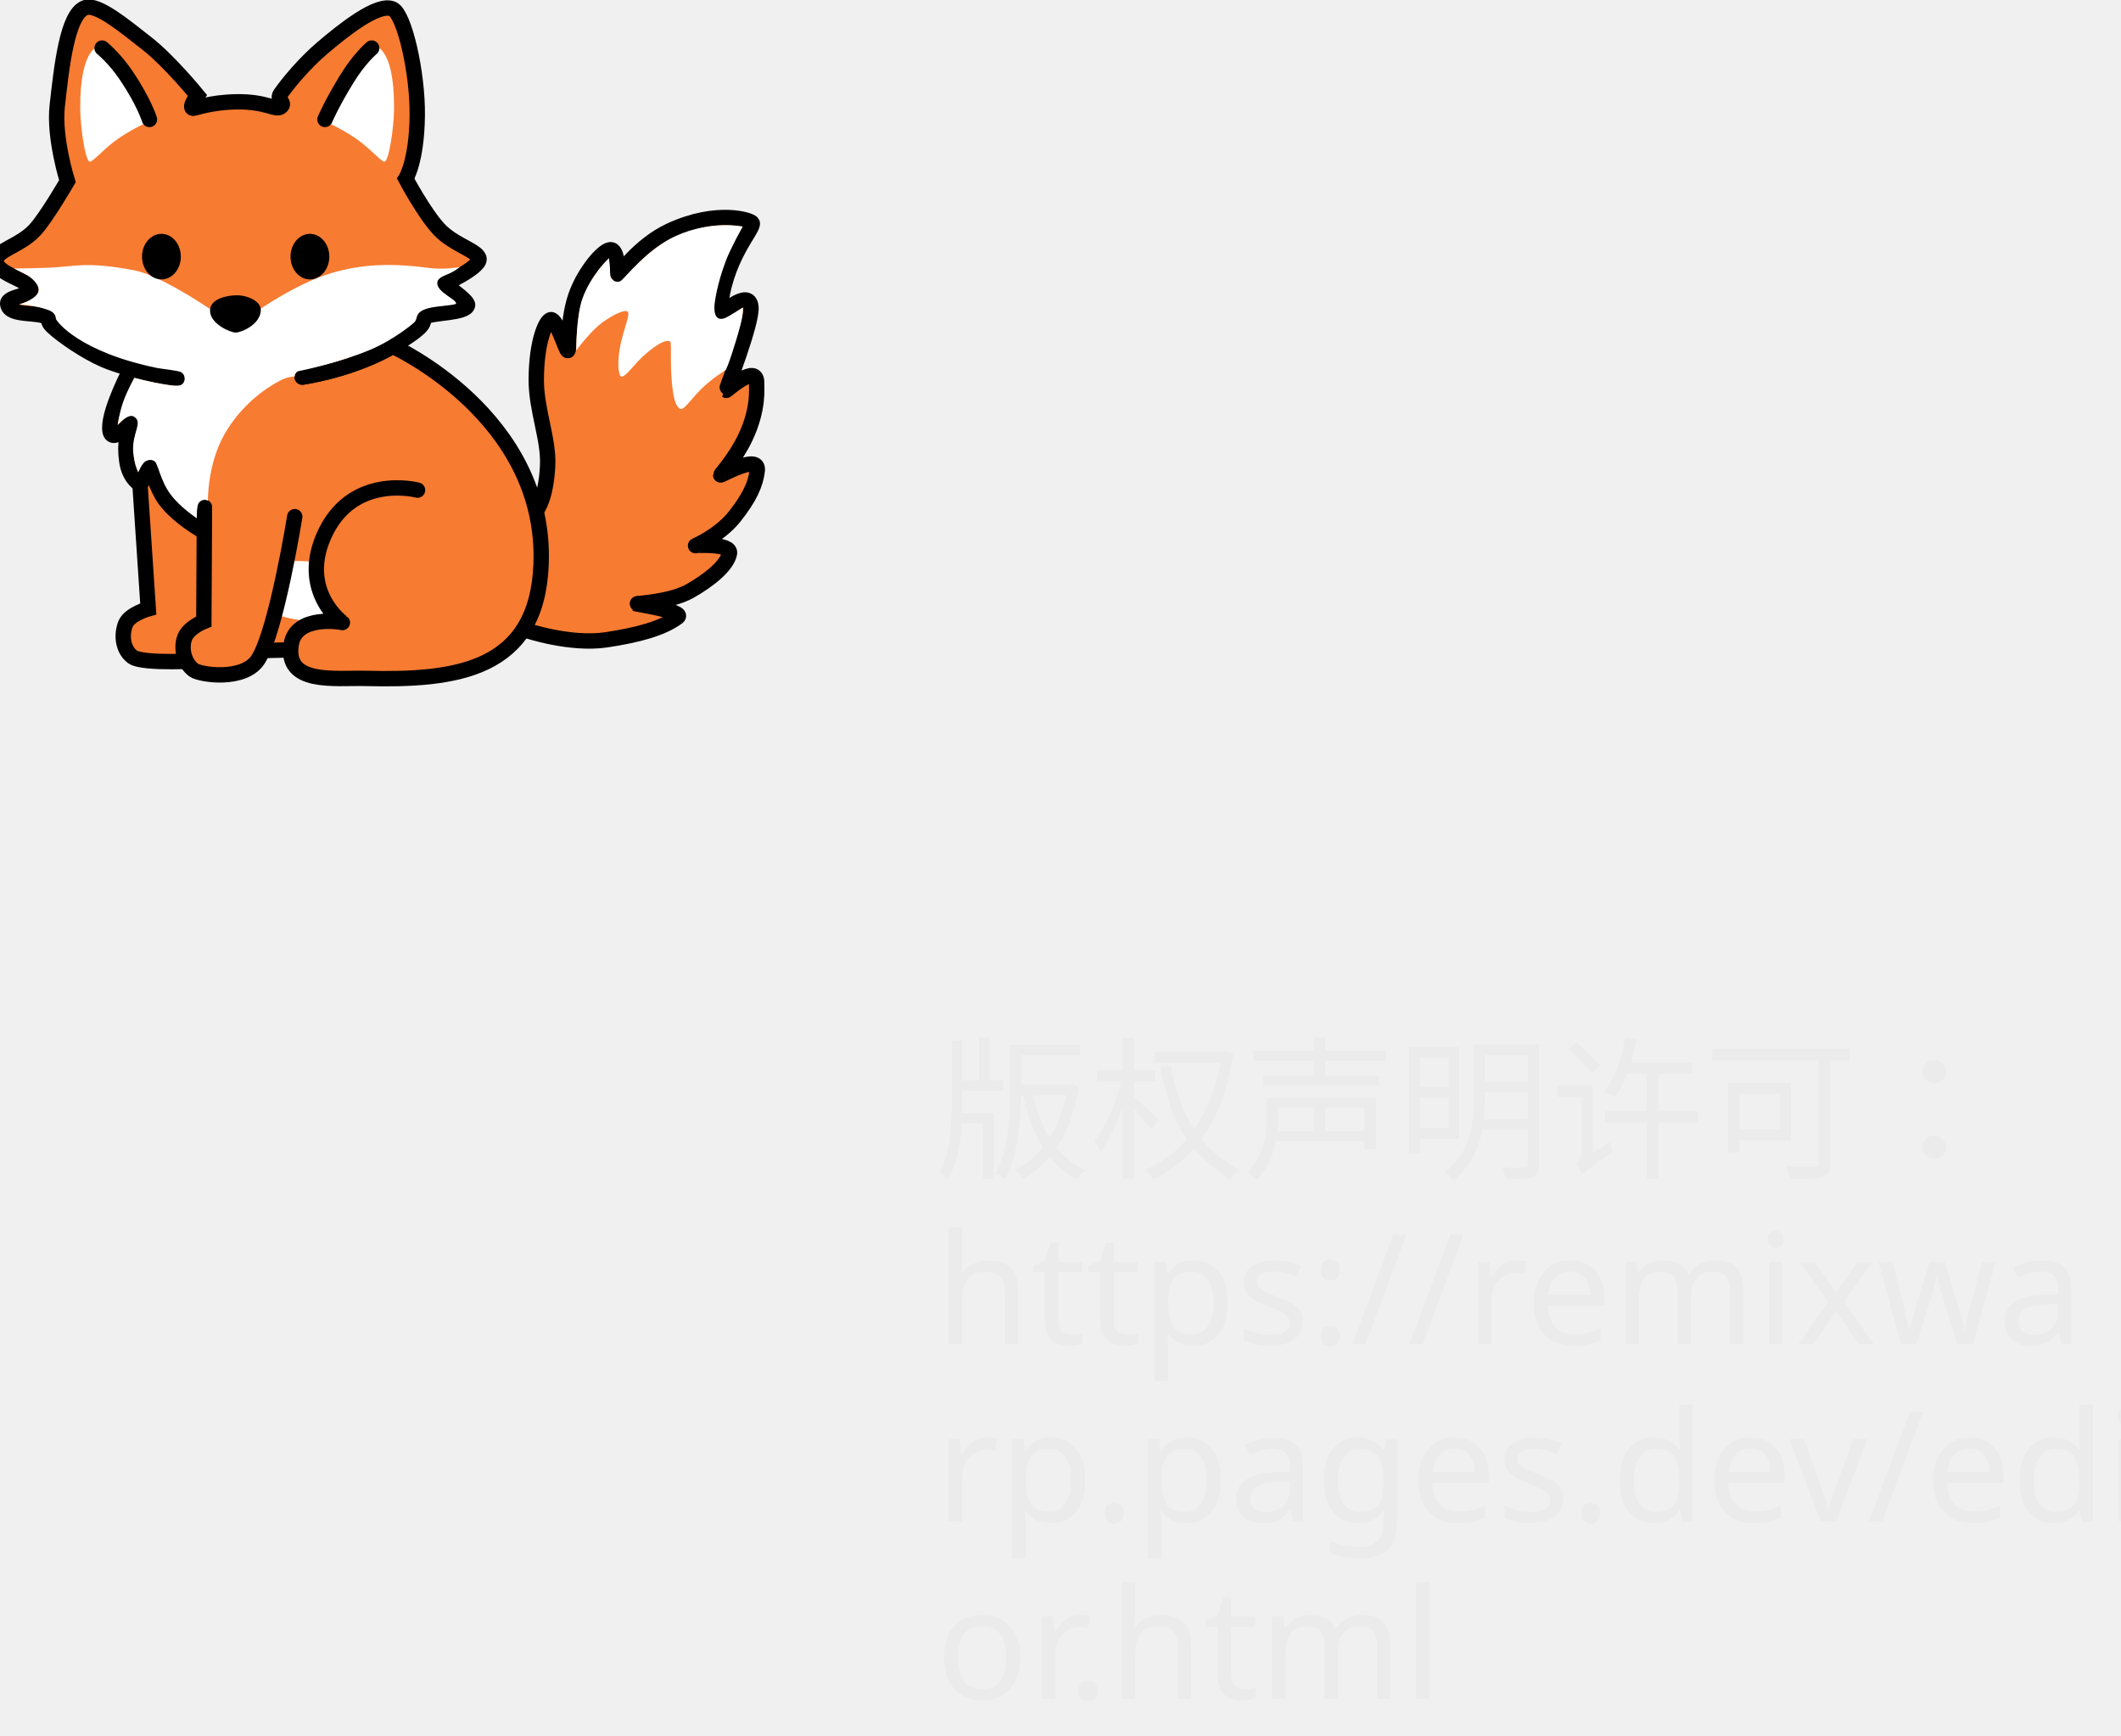
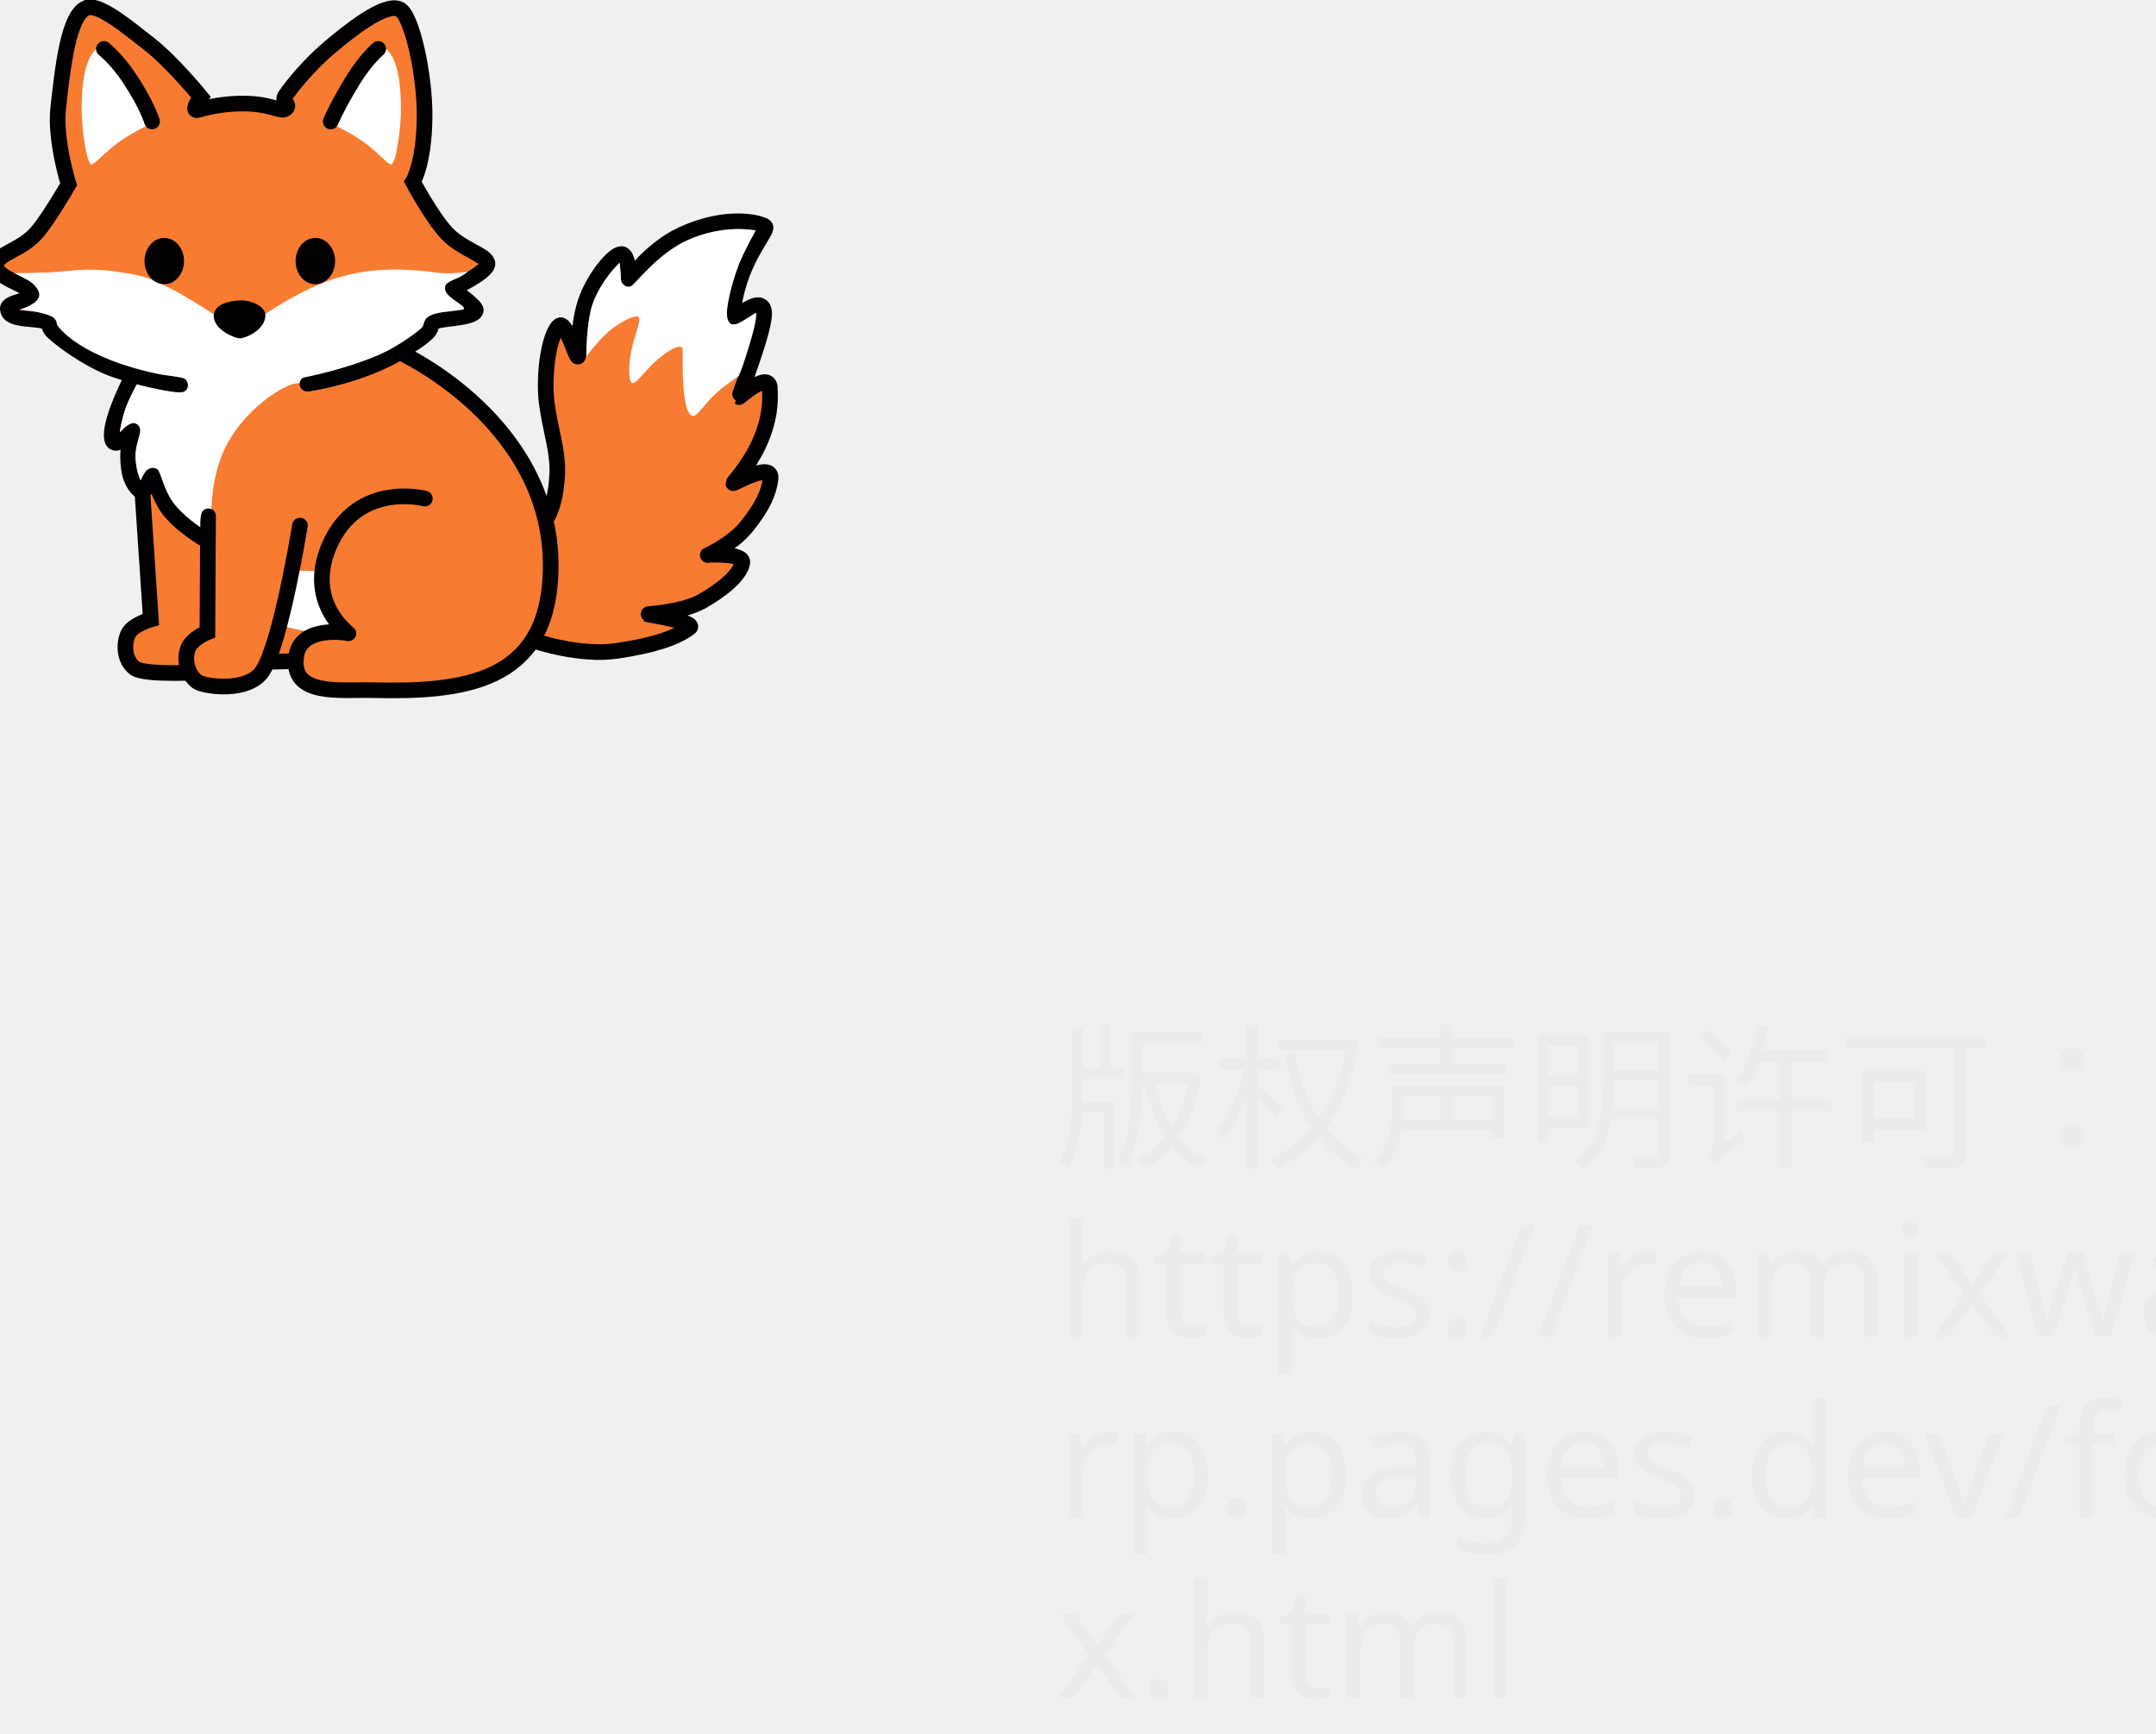
- <svg xmlns="http://www.w3.org/2000/svg" version="1.1" width="276.09" height="225.933" viewBox="0,0,276.09,225.933">
+ <svg xmlns="http://www.w3.org/2000/svg" version="1.1" width="275.804" height="221.771" viewBox="0,0,275.804,221.771">
  <g transform="translate(-190.9579,-135.3672)">
    <g stroke-miterlimit="10">
      <g>
        <path d="M260.846,201.709c0,0 1.198,-1.472 1.397,-5.753c0.161,-3.472 -1.49,-7.203 -1.479,-11.178c0.013,-5.044 1.264,-7.702 1.89,-7.808c0.759,-0.129 1.969,4.073 2.219,4.027c0.244,-0.044 -0.15,-4.202 1.233,-7.644c1.057,-2.631 3.164,-5.247 4.217,-5.472c1.172,-0.25 0.971,3.21 1.043,3.252c0.106,0.063 2.747,-3.867 6.822,-5.753c6.133,-2.839 10.523,-1.358 10.685,-0.986c0.314,0.723 -3.752,4.655 -4.192,11.589c-0.038,0.606 3.784,-3.275 4.027,-0.658c0.19,2.047 -3.264,10.81 -3.205,10.849c0.045,0.03 4.065,-3.635 3.945,-0.904c-0.022,0.499 0.34,3.257 -1.479,7.069c-1.303,2.729 -3.207,4.779 -3.205,4.849c0.002,0.122 5.027,-2.821 4.767,-0.575c-0.207,1.794 -1.022,3.555 -2.959,6c-1.937,2.445 -5.177,3.837 -5.096,3.781c0.074,-0.051 4.663,-0.315 4.438,0.986c-0.279,1.611 -2.693,3.529 -5.178,4.932c-2.485,1.403 -7.032,1.617 -6.986,1.644c0.077,0.045 6.385,1.008 5.425,1.726c-1.975,1.477 -5.151,2.336 -9.288,2.959c-4.723,0.712 -10.438,-1.233 -10.438,-1.233" fill="#f77b31" stroke="#000000" stroke-width="2" stroke-linecap="round" />
        <path d="M265.971,180.984c0,0 -0.017,-4.493 0.798,-6.752c1.106,-3.066 3.456,-5.264 3.456,-5.264c0,0 0.143,1.141 0.16,2.074c0.017,0.913 0.966,1.218 1.424,0.855c0.574,-0.455 3.527,-4.204 7.135,-5.827c4.617,-2.077 8.691,-1.221 8.691,-1.221c0,0 -1.559,2.806 -2.162,4.384c-1.221,3.193 -1.521,5.637 -1.526,6.096c-0.015,1.439 0.584,1.717 1.326,1.455c0.565,-0.199 2.384,-1.406 2.384,-1.406c0,0 0.115,0.631 -0.331,2.346c-0.598,2.295 -1.716,5.697 -1.941,5.828c-0.429,0.251 -1.94,1.267 -3.163,2.464c-1.201,1.175 -2.13,2.616 -2.626,2.586c-1.035,-0.213 -1.25,-3.422 -1.302,-5.915c-0.032,-1.517 0.064,-2.802 -0.124,-2.887c-0.527,-0.239 -1.511,0.245 -3.083,1.559c-1.512,1.264 -2.728,3.2 -3.272,3.015c-0.414,-0.141 -0.558,-2.226 0.007,-4.57c0.573,-2.375 1.361,-3.875 0.639,-3.951c-0.722,-0.076 -2.467,1.012 -3.133,1.512c-1.629,1.224 -3.356,3.619 -3.356,3.619z" fill="#ffffff" stroke="none" stroke-width="0" stroke-linecap="butt" />
      </g>
      <g>
        <path d="M220.778,218.468c-1.676,-1.52 -7.281,-15.954 -2.818,-20.31c3.354,-3.274 17.277,-3.297 20.736,0.638c3.104,3.531 -3.63,18.352 -5.104,19.566c-3.696,3.046 -11.282,1.495 -12.814,0.106z" fill="#f77b31" stroke="none" stroke-width="0" stroke-linecap="butt" />
        <path d="M225.051,211.47c0.467,-2.081 1.243,-3.291 5.799,-3.049c4.444,0.236 5.871,3.524 5.405,5.605c-0.467,2.081 -2.518,2.748 -7.006,1.932c-4.489,-0.817 -4.665,-2.406 -4.198,-4.487z" fill="#ffffff" stroke="none" stroke-width="0" stroke-linecap="butt" />
        <path d="M217.551,201.651l0.004,3.13c0,0 -3.427,-2.458 -4.698,-3.938c-1.615,-1.949 -2.269,-4.779 -2.355,-4.764c-0.147,0.025 -1.206,2.396 -1.206,2.396c0,0 -1.518,-0.735 -1.84,-3.128c-0.322,-2.393 0.096,-3.492 0.552,-4.968c0.063,-0.205 -2.696,3.24 -2.76,0.736c-0.064,-2.504 2.735,-7.756 2.735,-7.756c0,0 2.235,0.774 5.994,1.282c0.459,0.062 20.845,-2.243 20.845,-2.243c0,0 -5.022,2.142 -4.497,2.053c7.514,-1.264 11.755,-4.002 11.755,-4.002c0,0 20.064,9.052 19.31,28.373c-0.541,13.85 -11.092,15.137 -22.797,14.845c-4.05,-0.101 -10.587,0.884 -9.723,-4.453c0.629,-3.889 6.593,-2.886 6.657,-2.816c0.062,0.069 -5.535,-3.931 -2.481,-11.119c3.577,-8.418 12.263,-6.12 12.263,-6.12" fill="#f77b31" stroke="#000000" stroke-width="2" stroke-linecap="round" />
        <path d="M217.431,221.345c0,0 -7.886,0.521 -9.228,-0.486c-1.343,-1.007 -1.429,-2.979 -0.904,-4.274c0.525,-1.295 2.959,-1.973 2.959,-1.973l-1.069,-16.027c0,0 1.221,-2.509 1.287,-2.51c0.051,-0.001 0.911,2.912 1.967,4.336c1.727,2.328 5.051,4.157 5.051,4.157" fill="#f77b31" stroke="#000000" stroke-width="2" stroke-linecap="round" />
        <path d="M229.326,202.613c0,0 -2.389,14.864 -4.762,18.578c-1.844,2.885 -7.57,2.008 -8.388,1.394c-1.343,-1.007 -1.676,-2.979 -1.151,-4.274c0.525,-1.295 2.466,-2.055 2.466,-2.055l0.082,-14.877" fill="#f77b31" stroke="#000000" stroke-width="2" stroke-linecap="round" />
      </g>
      <path d="M225.256,220.038l3.452,-0.082" fill="none" stroke="#000000" stroke-width="2" stroke-linecap="round" />
      <g>
        <path d="M214.033,184.632c0,0 -6.067,-0.915 -9.541,-2.432c-2.375,-1.037 -5.284,-3.004 -6.721,-4.333c-0.665,-0.615 -0.387,-0.906 -0.575,-1.092c-0.966,-0.958 -5.101,-0.093 -5.238,-1.871c-0.079,-1.033 3.417,-0.979 2.993,-2.058c-0.424,-1.079 -4.604,-1.9 -4.49,-3.554c0.088,-1.461 2.997,-1.829 5.014,-3.964c1.468,-1.553 4.257,-6.376 4.257,-6.376c0,0 -1.787,-5.663 -1.325,-9.786c0.565,-5.03 1.282,-11.957 3.652,-12.8c1.589,-0.565 5.138,2.404 8.044,4.677c2.906,2.272 6.548,6.735 6.548,6.735c0,0 -1.185,1.607 -0.561,1.684c0.245,0.03 2.223,-0.784 5.615,-0.843c3.957,-0.07 5.136,1.17 5.796,0.656c0.709,-0.551 -0.59,-0.867 -0.054,-1.652c0.955,-1.398 3.137,-4.025 5.479,-6.018c2.649,-2.255 7.28,-5.976 9.167,-5.051c1.504,0.737 3.239,8.216 3.18,13.843c-0.063,6.009 -1.497,8.231 -1.497,8.231c0,0 2.349,4.431 4.303,6.548c1.953,2.116 5.207,2.828 5.238,3.929c0.032,1.104 -4.636,3.349 -4.677,3.18c-0.01,-0.043 3.318,2.235 3.18,2.806c-0.263,1.087 -4.464,0.931 -5.425,1.497c-0.437,0.257 -0.132,0.661 -0.658,1.236c-0.698,0.763 -2.247,1.827 -4.954,3.254c-5.052,2.662 -10.476,3.367 -10.476,3.367" fill="#f77b31" stroke="#000000" stroke-width="2" stroke-linecap="round" />
        <path d="M198.228,176.805c-0.022,-0.386 -0.218,-0.775 -0.823,-1.026c-0.249,-0.103 -1.111,-0.394 -1.965,-0.552c-0.987,-0.183 -1.961,-0.227 -1.961,-0.227c0,0 2.513,-0.768 2.519,-1.891c0.003,-0.715 -0.839,-1.595 -1.695,-2.023c-0.988,-0.494 -1.509,-0.773 -1.509,-0.773c0,0 1.732,-0.003 4.559,-0.105c3.118,-0.114 4.859,-0.875 11.138,0.358c4.332,0.851 13.109,7.289 13.109,7.289c0,0 6.368,-4.94 11.891,-6.748c3.515,-1.151 7.416,-1.662 13.253,-0.869c2.007,0.273 4.058,-0.109 4.058,-0.109c0,0 -0.557,0.469 -1.226,0.782c-0.742,0.348 -1.683,0.575 -1.697,1.29c-0.025,1.238 2.559,2.144 2.432,2.681c-0.058,0.245 -2.586,0.285 -3.724,0.636c-1.595,0.492 -1.249,1.156 -1.618,1.709c-0.121,0.181 -2.657,2.324 -5.778,3.646c-4.021,1.703 -8.977,2.729 -9.272,2.779c-0.249,0.018 -0.549,0.237 -0.614,0.665c-0.142,0.165 -0.645,-0.066 -1.985,0.637c-1.954,1.025 -5.078,3.278 -7.178,6.996c-2.181,3.863 -2.123,8.577 -2.123,8.577c0,0 -0.657,-0.362 -1.169,0.277c-0.326,0.407 -0.266,2.013 -0.266,2.013c0,0 -2.148,-1.371 -3.464,-3.151c-1.327,-1.796 -1.593,-4.08 -2.107,-4.304c-0.251,-0.11 -0.487,-0.245 -1.047,0.011c-0.531,0.242 -1.016,1.481 -1.016,1.481c0,0 -0.534,-1.133 -0.653,-2.662c-0.192,-2.466 1.351,-3.869 0.08,-4.608c-0.779,-0.453 -2.094,1.113 -2.094,1.113c0,0 0.187,-1.487 0.67,-2.915c0.5,-1.48 1.494,-3.24 1.494,-3.24c0,0 5.045,1.316 5.987,0.958c0.781,-0.296 0.714,-1.459 0.005,-1.733c-0.542,-0.21 -2.442,-0.383 -3.016,-0.501c-10.137,-2.078 -13.172,-6.073 -13.195,-6.461z" fill="#ffffff" stroke="none" stroke-width="0" stroke-linecap="butt" />
        <g fill="#000000" stroke="none" stroke-width="0" stroke-linecap="butt">
          <path d="M218.301,175.719c0.062,-1.425 2.071,-1.908 3.462,-1.919c1.39,-0.011 3.191,0.772 3.146,1.954c-0.07,1.878 -2.562,2.901 -3.287,2.901c-0.619,0 -3.4,-1.125 -3.322,-2.936z" />
          <path d="M214.496,168.769c0,1.637 -1.131,2.964 -2.525,2.964c-1.395,0 -2.525,-1.327 -2.525,-2.964c0,-1.637 1.131,-2.964 2.525,-2.964c1.395,0 2.525,1.327 2.525,2.964z" />
          <path d="M233.824,168.769c0,1.637 -1.131,2.964 -2.525,2.964c-1.395,0 -2.525,-1.327 -2.525,-2.964c0,-1.637 1.131,-2.964 2.525,-2.964c1.395,0 2.525,1.327 2.525,2.964z" />
        </g>
        <g fill="#ffffff" stroke="none" stroke-width="0" stroke-linecap="butt">
          <path d="M201.399,149.495c-0.044,-8.359 2.666,-8.173 2.666,-8.173l6.454,9.786c0,0 -2.108,0.886 -4.139,2.28c-1.844,1.266 -3.366,3.106 -3.738,3.023c-0.626,-0.139 -1.231,-4.692 -1.243,-6.916z" />
          <path d="M241.011,156.411c-0.372,0.083 -1.894,-1.757 -3.738,-3.023c-2.031,-1.394 -4.139,-2.28 -4.139,-2.28l6.454,-9.786c0,0 2.709,-0.186 2.666,8.173c-0.012,2.225 -0.616,6.777 -1.243,6.916z" />
        </g>
        <path d="M204.247,141.626c0,0 1.617,1.295 3.173,3.61c2.319,3.45 2.991,5.678 2.991,5.678" fill="none" stroke="#000000" stroke-width="2" stroke-linecap="round" />
        <path d="M233.26,150.914c0,0 0.787,-1.911 2.819,-5.238c1.668,-2.732 3.264,-4.05 3.264,-4.05" fill="none" stroke="#000000" stroke-width="2" stroke-linecap="round" />
      </g>
-       <text transform="translate(312.75,287.25) scale(0.5,0.5)" font-size="40" xml:space="preserve" fill-opacity="0.02" fill="#000000" stroke="none" stroke-width="1" stroke-linecap="butt" font-family="Sans Serif" font-weight="normal" text-anchor="start">
+       <text transform="translate(326.0121,283.33) scale(0.5,0.5)" font-size="40" xml:space="preserve" fill-opacity="0.02" fill="#000000" stroke="none" stroke-width="1" stroke-linecap="butt" font-family="Sans Serif" font-weight="normal" text-anchor="start">
        <tspan x="0" dy="0">版权声明许可：</tspan>
        <tspan x="0" dy="46.15px">https://remixwa</tspan>
-         <tspan x="0" dy="46.15px">rp.pages.dev/edit</tspan>
-         <tspan x="0" dy="46.15px">or.html</tspan>
-       </text>
-       <text transform="translate(473.5,84.5) scale(0.5,0.5)" font-size="40" xml:space="preserve" fill-opacity="0.02" fill="#000000" stroke="none" stroke-width="1" stroke-linecap="butt" font-family="Sans Serif" font-weight="normal" text-anchor="start">
-         <tspan x="0" dy="0"> </tspan>
+         <tspan x="0" dy="46.15px">rp.pages.dev/fo</tspan>
+         <tspan x="0" dy="46.15px">x.html</tspan>
      </text>
    </g>
  </g>
</svg>
